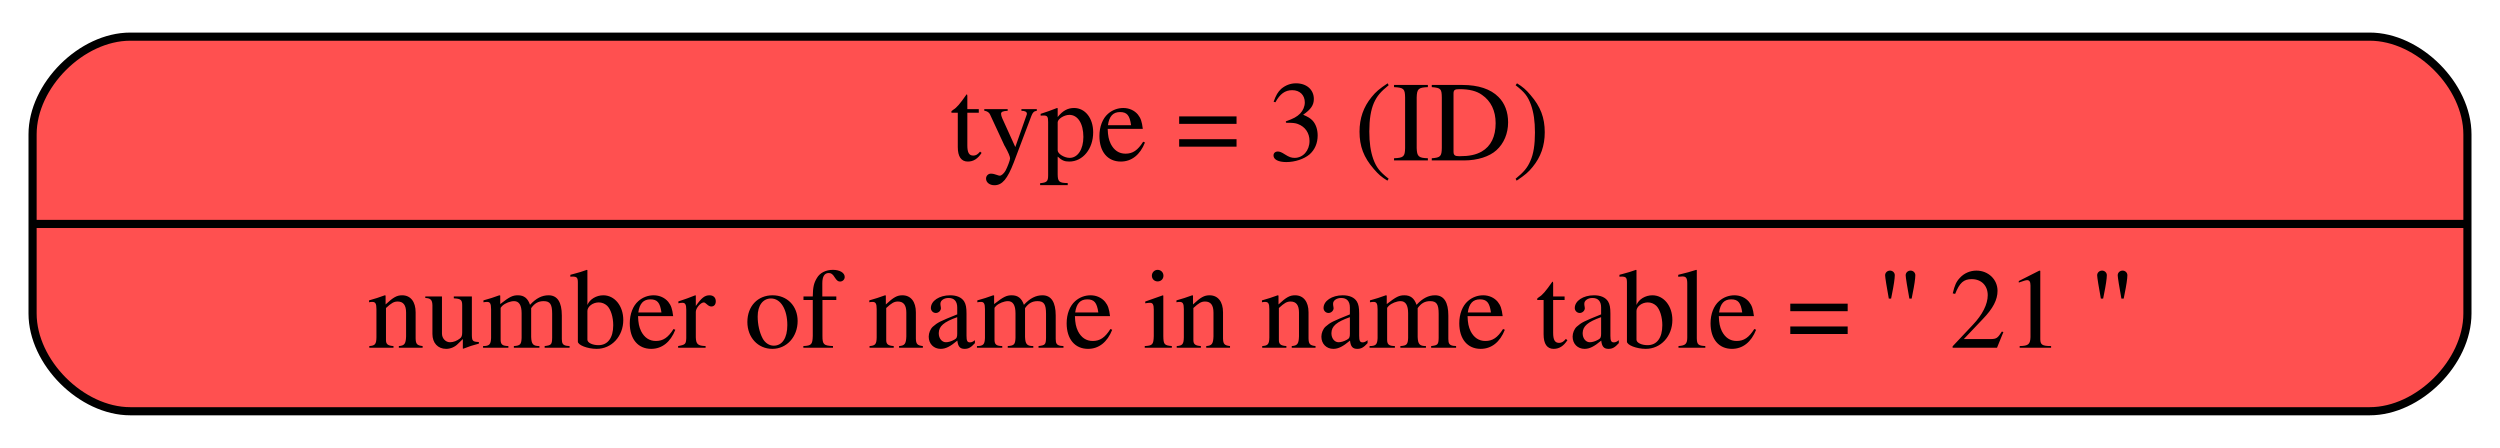
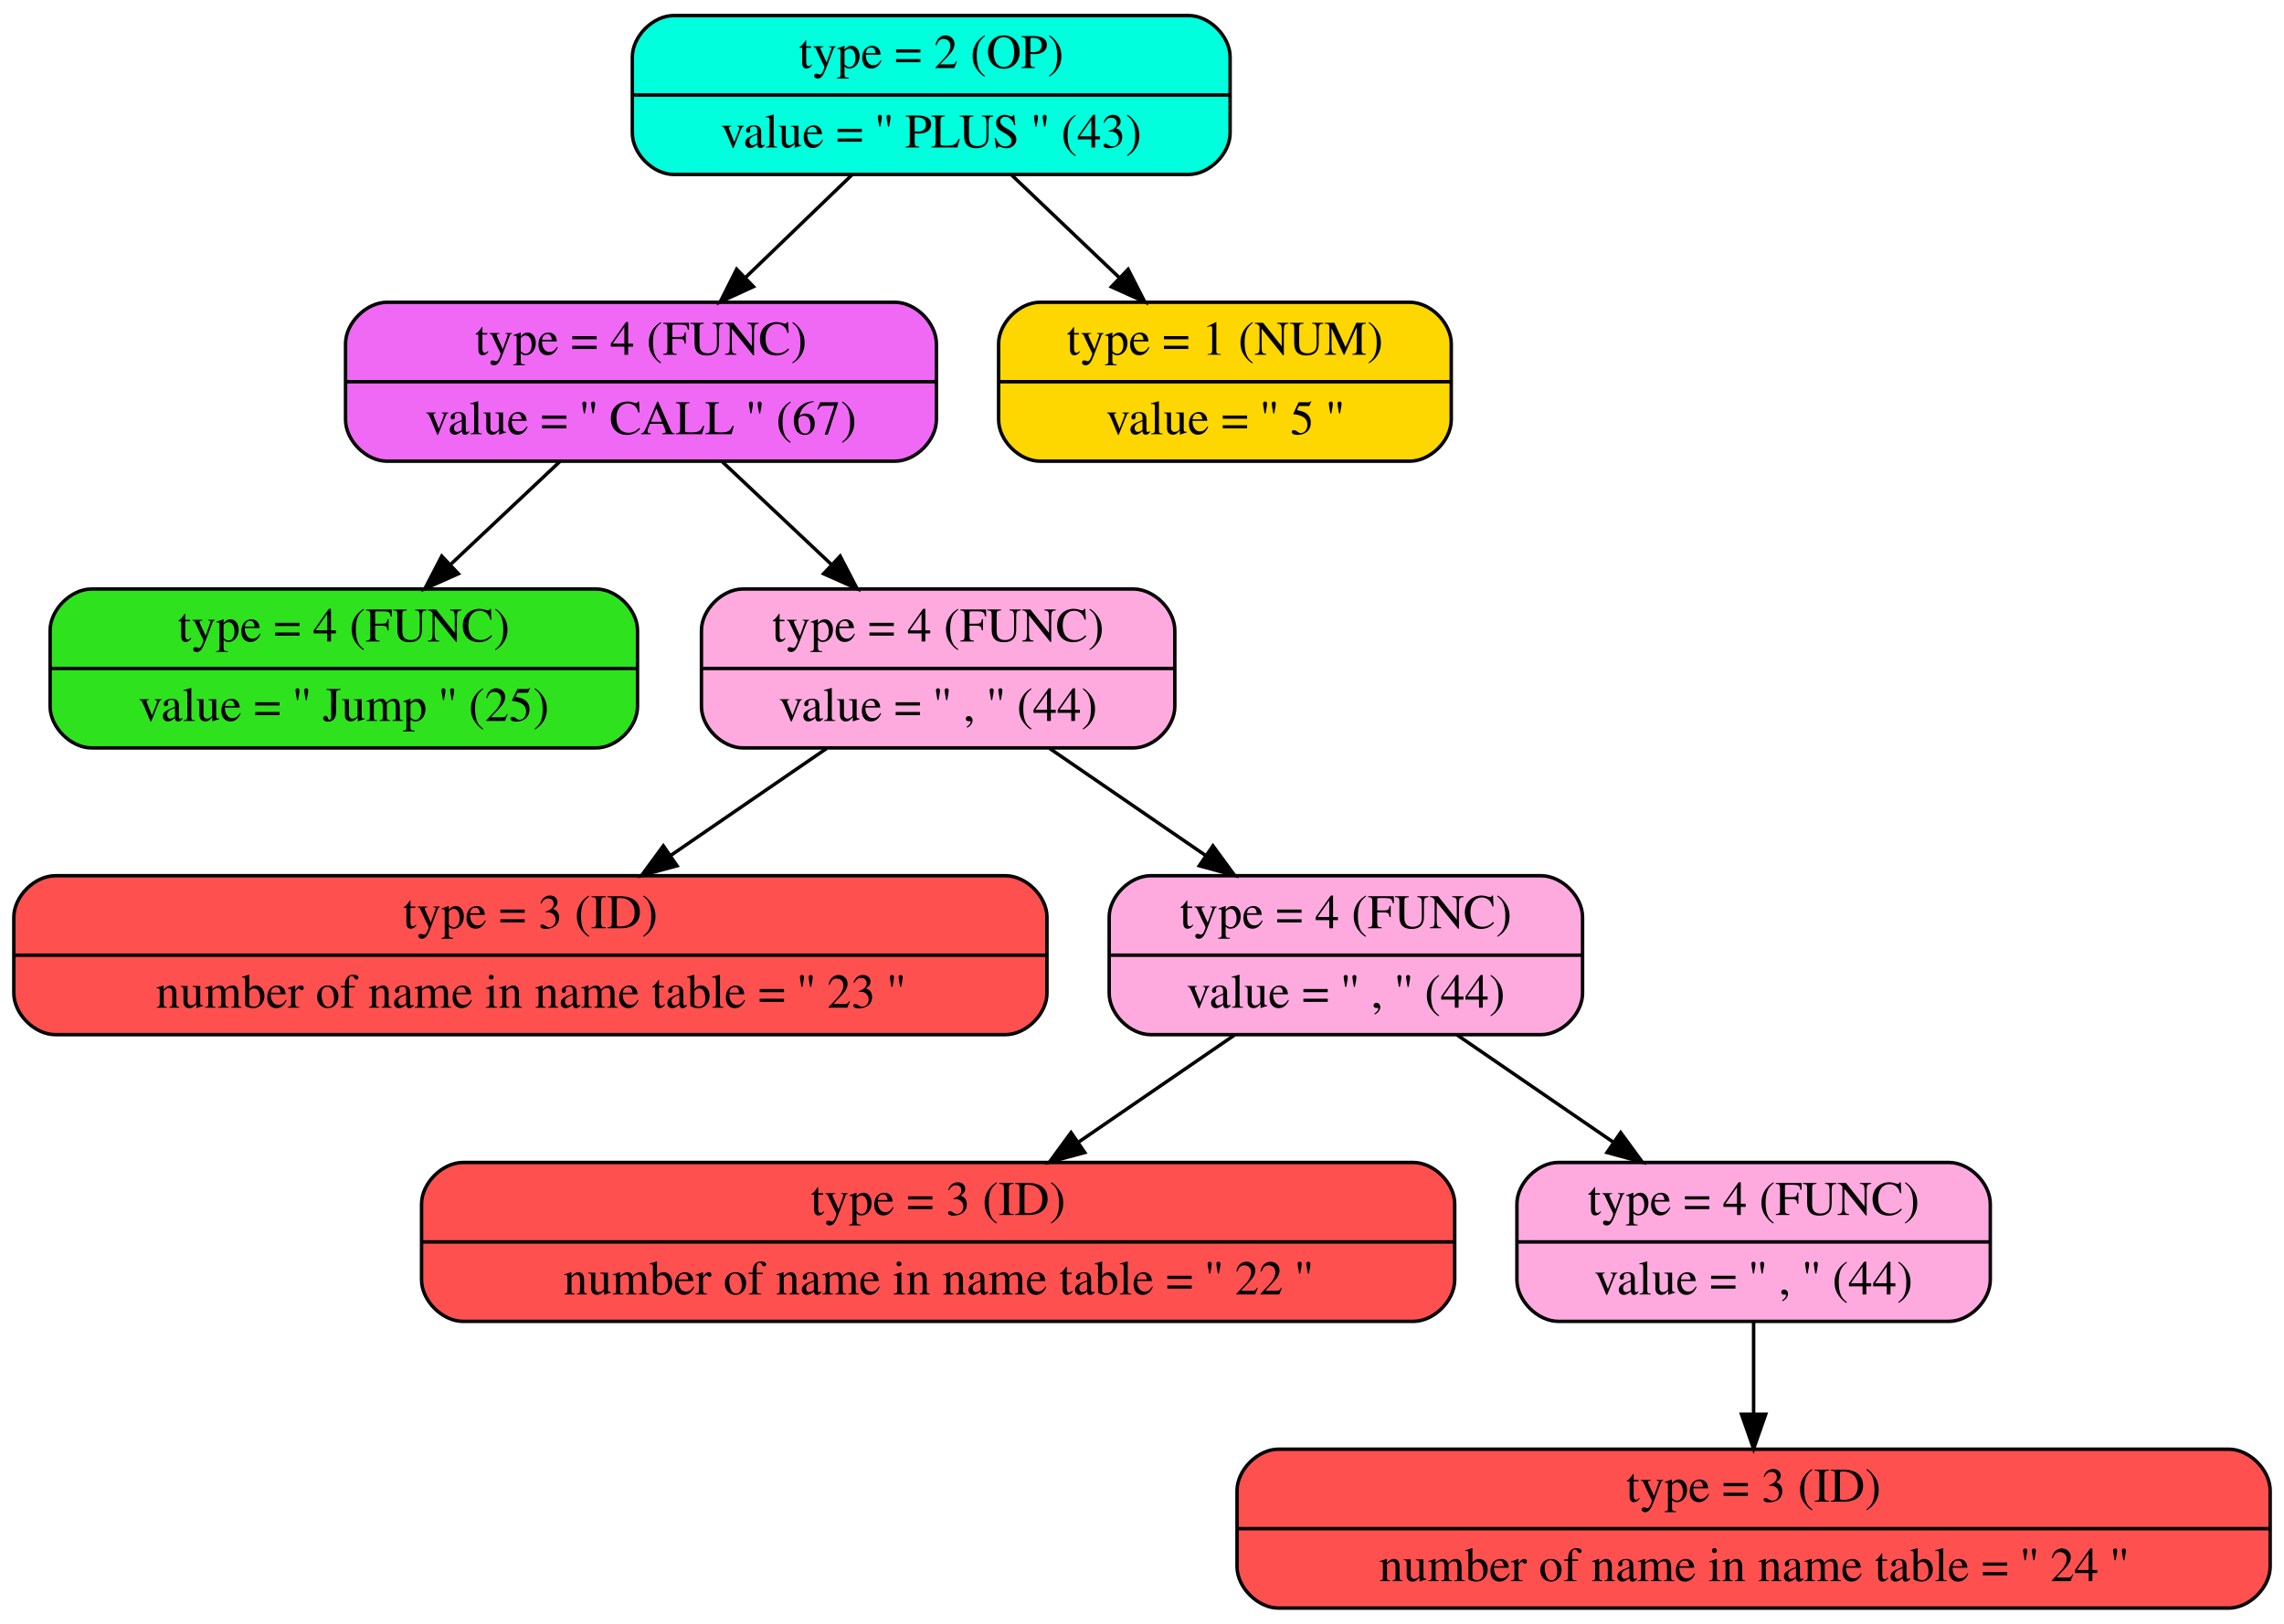
- <svg xmlns="http://www.w3.org/2000/svg" width="307pt" height="55pt" viewBox="0.00 0.00 307.00 55.00">
-   <g id="graph0" class="graph" transform="scale(1 1) rotate(0) translate(4 51)">
+ <svg xmlns="http://www.w3.org/2000/svg" width="661pt" height="470pt" viewBox="0.00 0.00 661.00 470.00">
+   <g id="graph0" class="graph" transform="scale(1 1) rotate(0) translate(4 466)">
    <g id="node1" class="node">
-       <path fill="#ff5050" stroke="black" d="M12,-0.5C12,-0.5 287,-0.5 287,-0.5 293,-0.5 299,-6.5 299,-12.5 299,-12.5 299,-34.5 299,-34.5 299,-40.5 293,-46.5 287,-46.5 287,-46.5 12,-46.5 12,-46.5 6,-46.5 0,-40.5 0,-34.5 0,-34.5 0,-12.5 0,-12.5 0,-6.5 6,-0.5 12,-0.5" />
-       <text text-anchor="middle" x="149.5" y="-31.3" font-family="Times,serif" font-size="14.00">type = 3 (ID)</text>
-       <polyline fill="none" stroke="black" points="0,-23.5 299,-23.5 " />
-       <text text-anchor="middle" x="149.5" y="-8.3" font-family="Times,serif" font-size="14.00">number of name in name table = '' 21 ''</text>
+       <path fill="#00ffdd" stroke="black" d="M191,-415.5C191,-415.5 340,-415.5 340,-415.5 346,-415.5 352,-421.5 352,-427.5 352,-427.5 352,-449.5 352,-449.5 352,-455.5 346,-461.5 340,-461.5 340,-461.5 191,-461.5 191,-461.5 185,-461.5 179,-455.5 179,-449.5 179,-449.5 179,-427.5 179,-427.5 179,-421.5 185,-415.5 191,-415.5" />
+       <text text-anchor="middle" x="265.5" y="-446.3" font-family="Times,serif" font-size="14.00">type = 2 (OP)</text>
+       <polyline fill="none" stroke="black" points="179,-438.5 352,-438.5 " />
+       <text text-anchor="middle" x="265.5" y="-423.3" font-family="Times,serif" font-size="14.00">value = '' PLUS '' (43)</text>
+     </g>
+     <g id="node2" class="node">
+       <path fill="#f069f5" stroke="black" d="M108,-332.5C108,-332.5 255,-332.5 255,-332.5 261,-332.5 267,-338.5 267,-344.5 267,-344.5 267,-366.5 267,-366.5 267,-372.5 261,-378.5 255,-378.5 255,-378.5 108,-378.5 108,-378.5 102,-378.5 96,-372.5 96,-366.5 96,-366.5 96,-344.5 96,-344.5 96,-338.5 102,-332.5 108,-332.5" />
+       <text text-anchor="middle" x="181.5" y="-363.3" font-family="Times,serif" font-size="14.00">type = 4 (FUNC)</text>
+       <polyline fill="none" stroke="black" points="96,-355.5 267,-355.5 " />
+       <text text-anchor="middle" x="181.5" y="-340.3" font-family="Times,serif" font-size="14.00">value = '' CALL '' (67)</text>
+     </g>
+     <g id="edge1" class="edge">
+       <path fill="none" stroke="black" d="M242.55,-415.37C233.01,-406.17 221.81,-395.37 211.62,-385.55" />
+       <polygon fill="black" stroke="black" points="214.05,-383.03 204.43,-378.61 209.19,-388.07 214.05,-383.03" />
+     </g>
+     <g id="node3" class="node">
+       <path fill="#ffd700" stroke="black" d="M297,-332.5C297,-332.5 404,-332.5 404,-332.5 410,-332.5 416,-338.5 416,-344.5 416,-344.5 416,-366.5 416,-366.5 416,-372.5 410,-378.5 404,-378.5 404,-378.5 297,-378.5 297,-378.5 291,-378.5 285,-372.5 285,-366.5 285,-366.5 285,-344.5 285,-344.5 285,-338.5 291,-332.5 297,-332.5" />
+       <text text-anchor="middle" x="350.5" y="-363.3" font-family="Times,serif" font-size="14.00">type = 1 (NUM)</text>
+       <polyline fill="none" stroke="black" points="285,-355.5 416,-355.5 " />
+       <text text-anchor="middle" x="350.5" y="-340.3" font-family="Times,serif" font-size="14.00">value = '' 5 ''</text>
+     </g>
+     <g id="edge2" class="edge">
+       <path fill="none" stroke="black" d="M288.73,-415.37C298.38,-406.17 309.71,-395.37 320.02,-385.55" />
+       <polygon fill="black" stroke="black" points="322.48,-388.04 327.3,-378.61 317.65,-382.97 322.48,-388.04" />
+     </g>
+     <g id="node4" class="node">
+       <path fill="#2ee31e" stroke="black" d="M22.5,-249.5C22.5,-249.5 168.5,-249.5 168.5,-249.5 174.5,-249.5 180.5,-255.5 180.5,-261.5 180.5,-261.5 180.5,-283.5 180.5,-283.5 180.5,-289.5 174.5,-295.5 168.5,-295.5 168.5,-295.5 22.5,-295.5 22.5,-295.5 16.5,-295.5 10.5,-289.5 10.5,-283.5 10.5,-283.5 10.5,-261.5 10.5,-261.5 10.5,-255.5 16.5,-249.5 22.5,-249.5" />
+       <text text-anchor="middle" x="95.5" y="-280.3" font-family="Times,serif" font-size="14.00">type = 4 (FUNC)</text>
+       <polyline fill="none" stroke="black" points="10.5,-272.5 180.5,-272.5 " />
+       <text text-anchor="middle" x="95.5" y="-257.3" font-family="Times,serif" font-size="14.00">value = '' Jump '' (25)</text>
+     </g>
+     <g id="edge3" class="edge">
+       <path fill="none" stroke="black" d="M158,-332.37C148.24,-323.17 136.77,-312.37 126.34,-302.55" />
+       <polygon fill="black" stroke="black" points="128.65,-299.92 118.97,-295.61 123.85,-305.01 128.65,-299.92" />
+     </g>
+     <g id="node5" class="node">
+       <path fill="#feaadf" stroke="black" d="M211,-249.5C211,-249.5 324,-249.5 324,-249.5 330,-249.5 336,-255.5 336,-261.5 336,-261.5 336,-283.5 336,-283.5 336,-289.5 330,-295.5 324,-295.5 324,-295.5 211,-295.5 211,-295.5 205,-295.5 199,-289.5 199,-283.5 199,-283.5 199,-261.5 199,-261.5 199,-255.5 205,-249.5 211,-249.5" />
+       <text text-anchor="middle" x="267.5" y="-280.3" font-family="Times,serif" font-size="14.00">type = 4 (FUNC)</text>
+       <polyline fill="none" stroke="black" points="199,-272.5 336,-272.5 " />
+       <text text-anchor="middle" x="267.5" y="-257.3" font-family="Times,serif" font-size="14.00">value = '' , '' (44)</text>
+     </g>
+     <g id="edge4" class="edge">
+       <path fill="none" stroke="black" d="M205,-332.37C214.76,-323.17 226.23,-312.37 236.66,-302.55" />
+       <polygon fill="black" stroke="black" points="239.15,-305.01 244.03,-295.61 234.35,-299.92 239.15,-305.01" />
+     </g>
+     <g id="node6" class="node">
+       <path fill="#ff5050" stroke="black" d="M12,-166.5C12,-166.5 287,-166.5 287,-166.5 293,-166.5 299,-172.5 299,-178.5 299,-178.5 299,-200.5 299,-200.5 299,-206.5 293,-212.5 287,-212.5 287,-212.5 12,-212.5 12,-212.5 6,-212.5 0,-206.5 0,-200.5 0,-200.5 0,-178.5 0,-178.5 0,-172.5 6,-166.5 12,-166.5" />
+       <text text-anchor="middle" x="149.5" y="-197.3" font-family="Times,serif" font-size="14.00">type = 3 (ID)</text>
+       <polyline fill="none" stroke="black" points="0,-189.5 299,-189.5 " />
+       <text text-anchor="middle" x="149.5" y="-174.3" font-family="Times,serif" font-size="14.00">number of name in name table = '' 23 ''</text>
+     </g>
+     <g id="edge5" class="edge">
+       <path fill="none" stroke="black" d="M235.26,-249.37C221.34,-239.81 204.9,-228.53 190.16,-218.41" />
+       <polygon fill="black" stroke="black" points="191.93,-215.38 181.71,-212.61 187.97,-221.15 191.93,-215.38" />
+     </g>
+     <g id="node7" class="node">
+       <path fill="#feaadf" stroke="black" d="M329,-166.5C329,-166.5 442,-166.5 442,-166.5 448,-166.5 454,-172.5 454,-178.5 454,-178.5 454,-200.5 454,-200.5 454,-206.5 448,-212.5 442,-212.5 442,-212.5 329,-212.5 329,-212.5 323,-212.5 317,-206.5 317,-200.5 317,-200.5 317,-178.5 317,-178.5 317,-172.5 323,-166.5 329,-166.5" />
+       <text text-anchor="middle" x="385.5" y="-197.3" font-family="Times,serif" font-size="14.00">type = 4 (FUNC)</text>
+       <polyline fill="none" stroke="black" points="317,-189.5 454,-189.5 " />
+       <text text-anchor="middle" x="385.5" y="-174.3" font-family="Times,serif" font-size="14.00">value = '' , '' (44)</text>
+     </g>
+     <g id="edge6" class="edge">
+       <path fill="none" stroke="black" d="M299.74,-249.37C313.66,-239.81 330.1,-228.53 344.84,-218.41" />
+       <polygon fill="black" stroke="black" points="347.03,-221.15 353.29,-212.61 343.07,-215.38 347.03,-221.15" />
+     </g>
+     <g id="node8" class="node">
+       <path fill="#ff5050" stroke="black" d="M130,-83.5C130,-83.5 405,-83.5 405,-83.5 411,-83.5 417,-89.5 417,-95.5 417,-95.5 417,-117.5 417,-117.5 417,-123.5 411,-129.5 405,-129.5 405,-129.5 130,-129.5 130,-129.5 124,-129.5 118,-123.5 118,-117.5 118,-117.5 118,-95.5 118,-95.5 118,-89.5 124,-83.5 130,-83.5" />
+       <text text-anchor="middle" x="267.5" y="-114.3" font-family="Times,serif" font-size="14.00">type = 3 (ID)</text>
+       <polyline fill="none" stroke="black" points="118,-106.5 417,-106.5 " />
+       <text text-anchor="middle" x="267.5" y="-91.3" font-family="Times,serif" font-size="14.00">number of name in name table = '' 22 ''</text>
+     </g>
+     <g id="edge7" class="edge">
+       <path fill="none" stroke="black" d="M353.26,-166.37C339.34,-156.81 322.9,-145.53 308.16,-135.41" />
+       <polygon fill="black" stroke="black" points="309.93,-132.38 299.71,-129.61 305.97,-138.15 309.93,-132.38" />
+     </g>
+     <g id="node9" class="node">
+       <path fill="#feaadf" stroke="black" d="M447,-83.5C447,-83.5 560,-83.5 560,-83.5 566,-83.5 572,-89.5 572,-95.5 572,-95.5 572,-117.5 572,-117.5 572,-123.5 566,-129.5 560,-129.5 560,-129.5 447,-129.5 447,-129.5 441,-129.5 435,-123.5 435,-117.5 435,-117.5 435,-95.5 435,-95.5 435,-89.5 441,-83.5 447,-83.5" />
+       <text text-anchor="middle" x="503.5" y="-114.3" font-family="Times,serif" font-size="14.00">type = 4 (FUNC)</text>
+       <polyline fill="none" stroke="black" points="435,-106.5 572,-106.5 " />
+       <text text-anchor="middle" x="503.5" y="-91.3" font-family="Times,serif" font-size="14.00">value = '' , '' (44)</text>
+     </g>
+     <g id="edge8" class="edge">
+       <path fill="none" stroke="black" d="M417.74,-166.37C431.66,-156.81 448.1,-145.53 462.84,-135.41" />
+       <polygon fill="black" stroke="black" points="465.03,-138.15 471.29,-129.61 461.07,-132.38 465.03,-138.15" />
+     </g>
+     <g id="node10" class="node">
+       <path fill="#ff5050" stroke="black" d="M366,-0.5C366,-0.5 641,-0.5 641,-0.5 647,-0.5 653,-6.5 653,-12.5 653,-12.5 653,-34.5 653,-34.5 653,-40.5 647,-46.5 641,-46.5 641,-46.5 366,-46.5 366,-46.5 360,-46.5 354,-40.5 354,-34.5 354,-34.5 354,-12.5 354,-12.5 354,-6.5 360,-0.5 366,-0.5" />
+       <text text-anchor="middle" x="503.5" y="-31.3" font-family="Times,serif" font-size="14.00">type = 3 (ID)</text>
+       <polyline fill="none" stroke="black" points="354,-23.5 653,-23.5 " />
+       <text text-anchor="middle" x="503.5" y="-8.3" font-family="Times,serif" font-size="14.00">number of name in name table = '' 24 ''</text>
+     </g>
+     <g id="edge9" class="edge">
+       <path fill="none" stroke="black" d="M503.5,-83.37C503.5,-75.15 503.5,-65.66 503.5,-56.73" />
+       <polygon fill="black" stroke="black" points="507,-56.61 503.5,-46.61 500,-56.61 507,-56.61" />
    </g>
  </g>
</svg>
